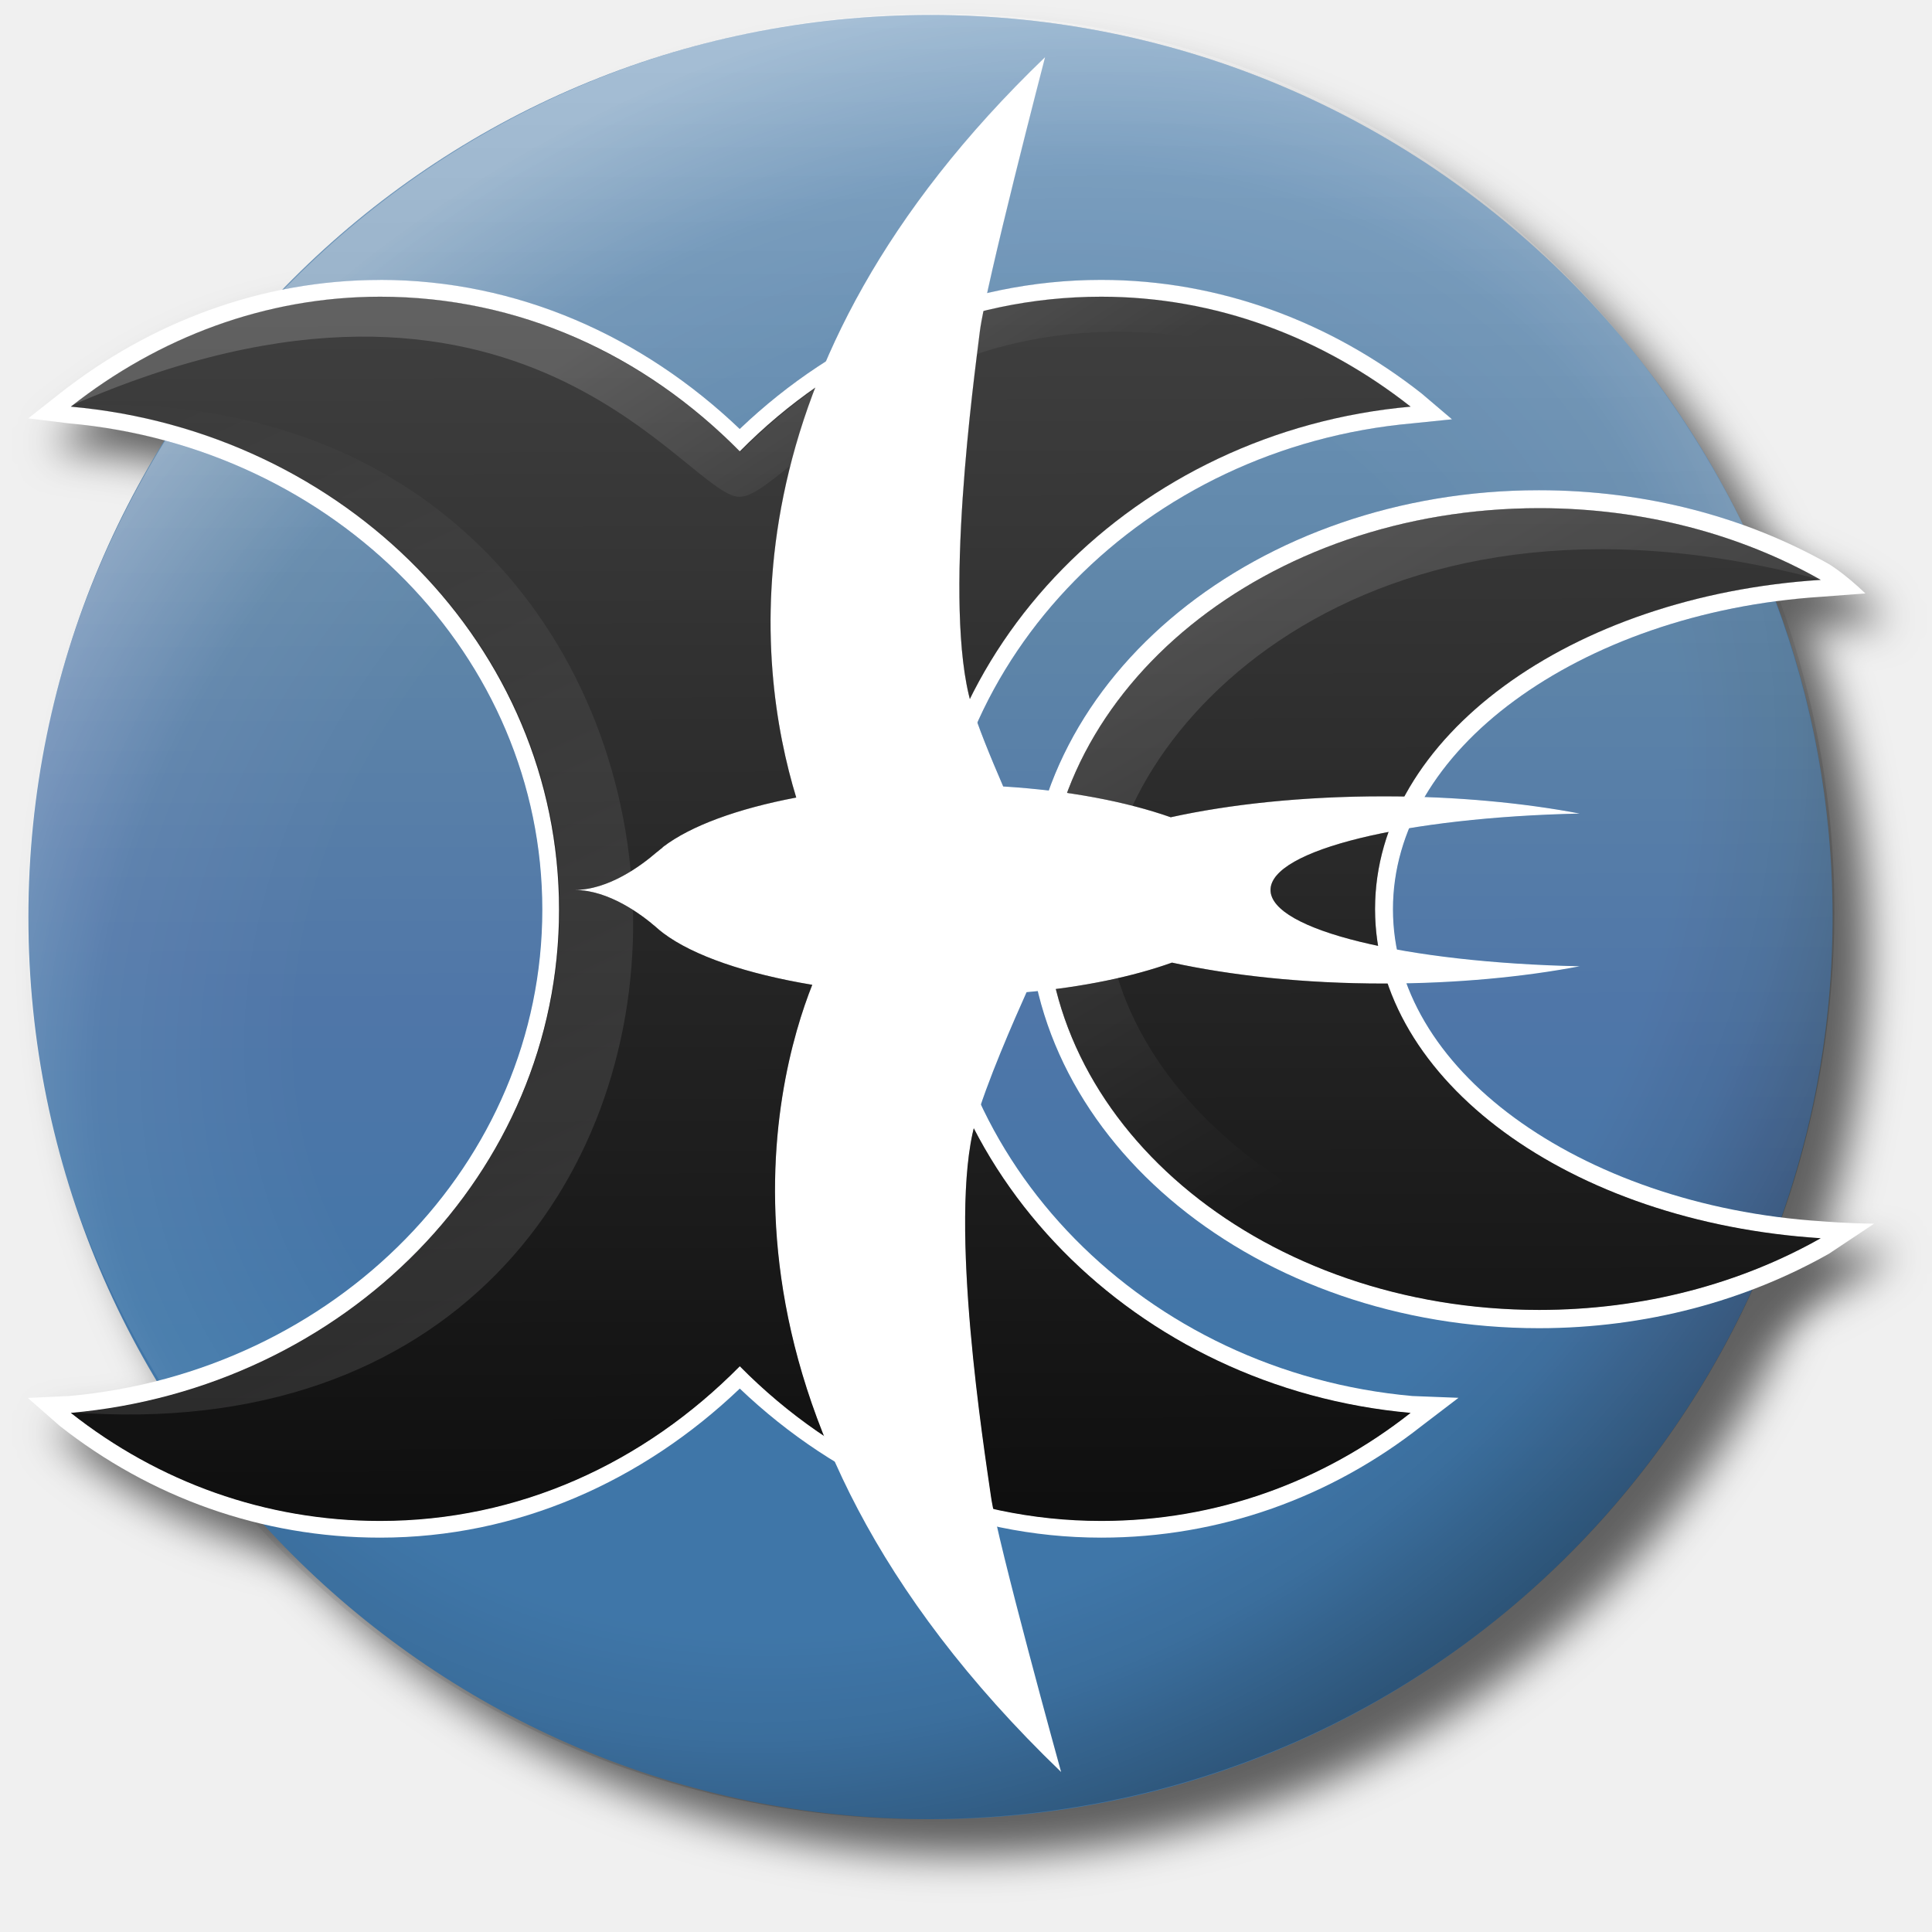
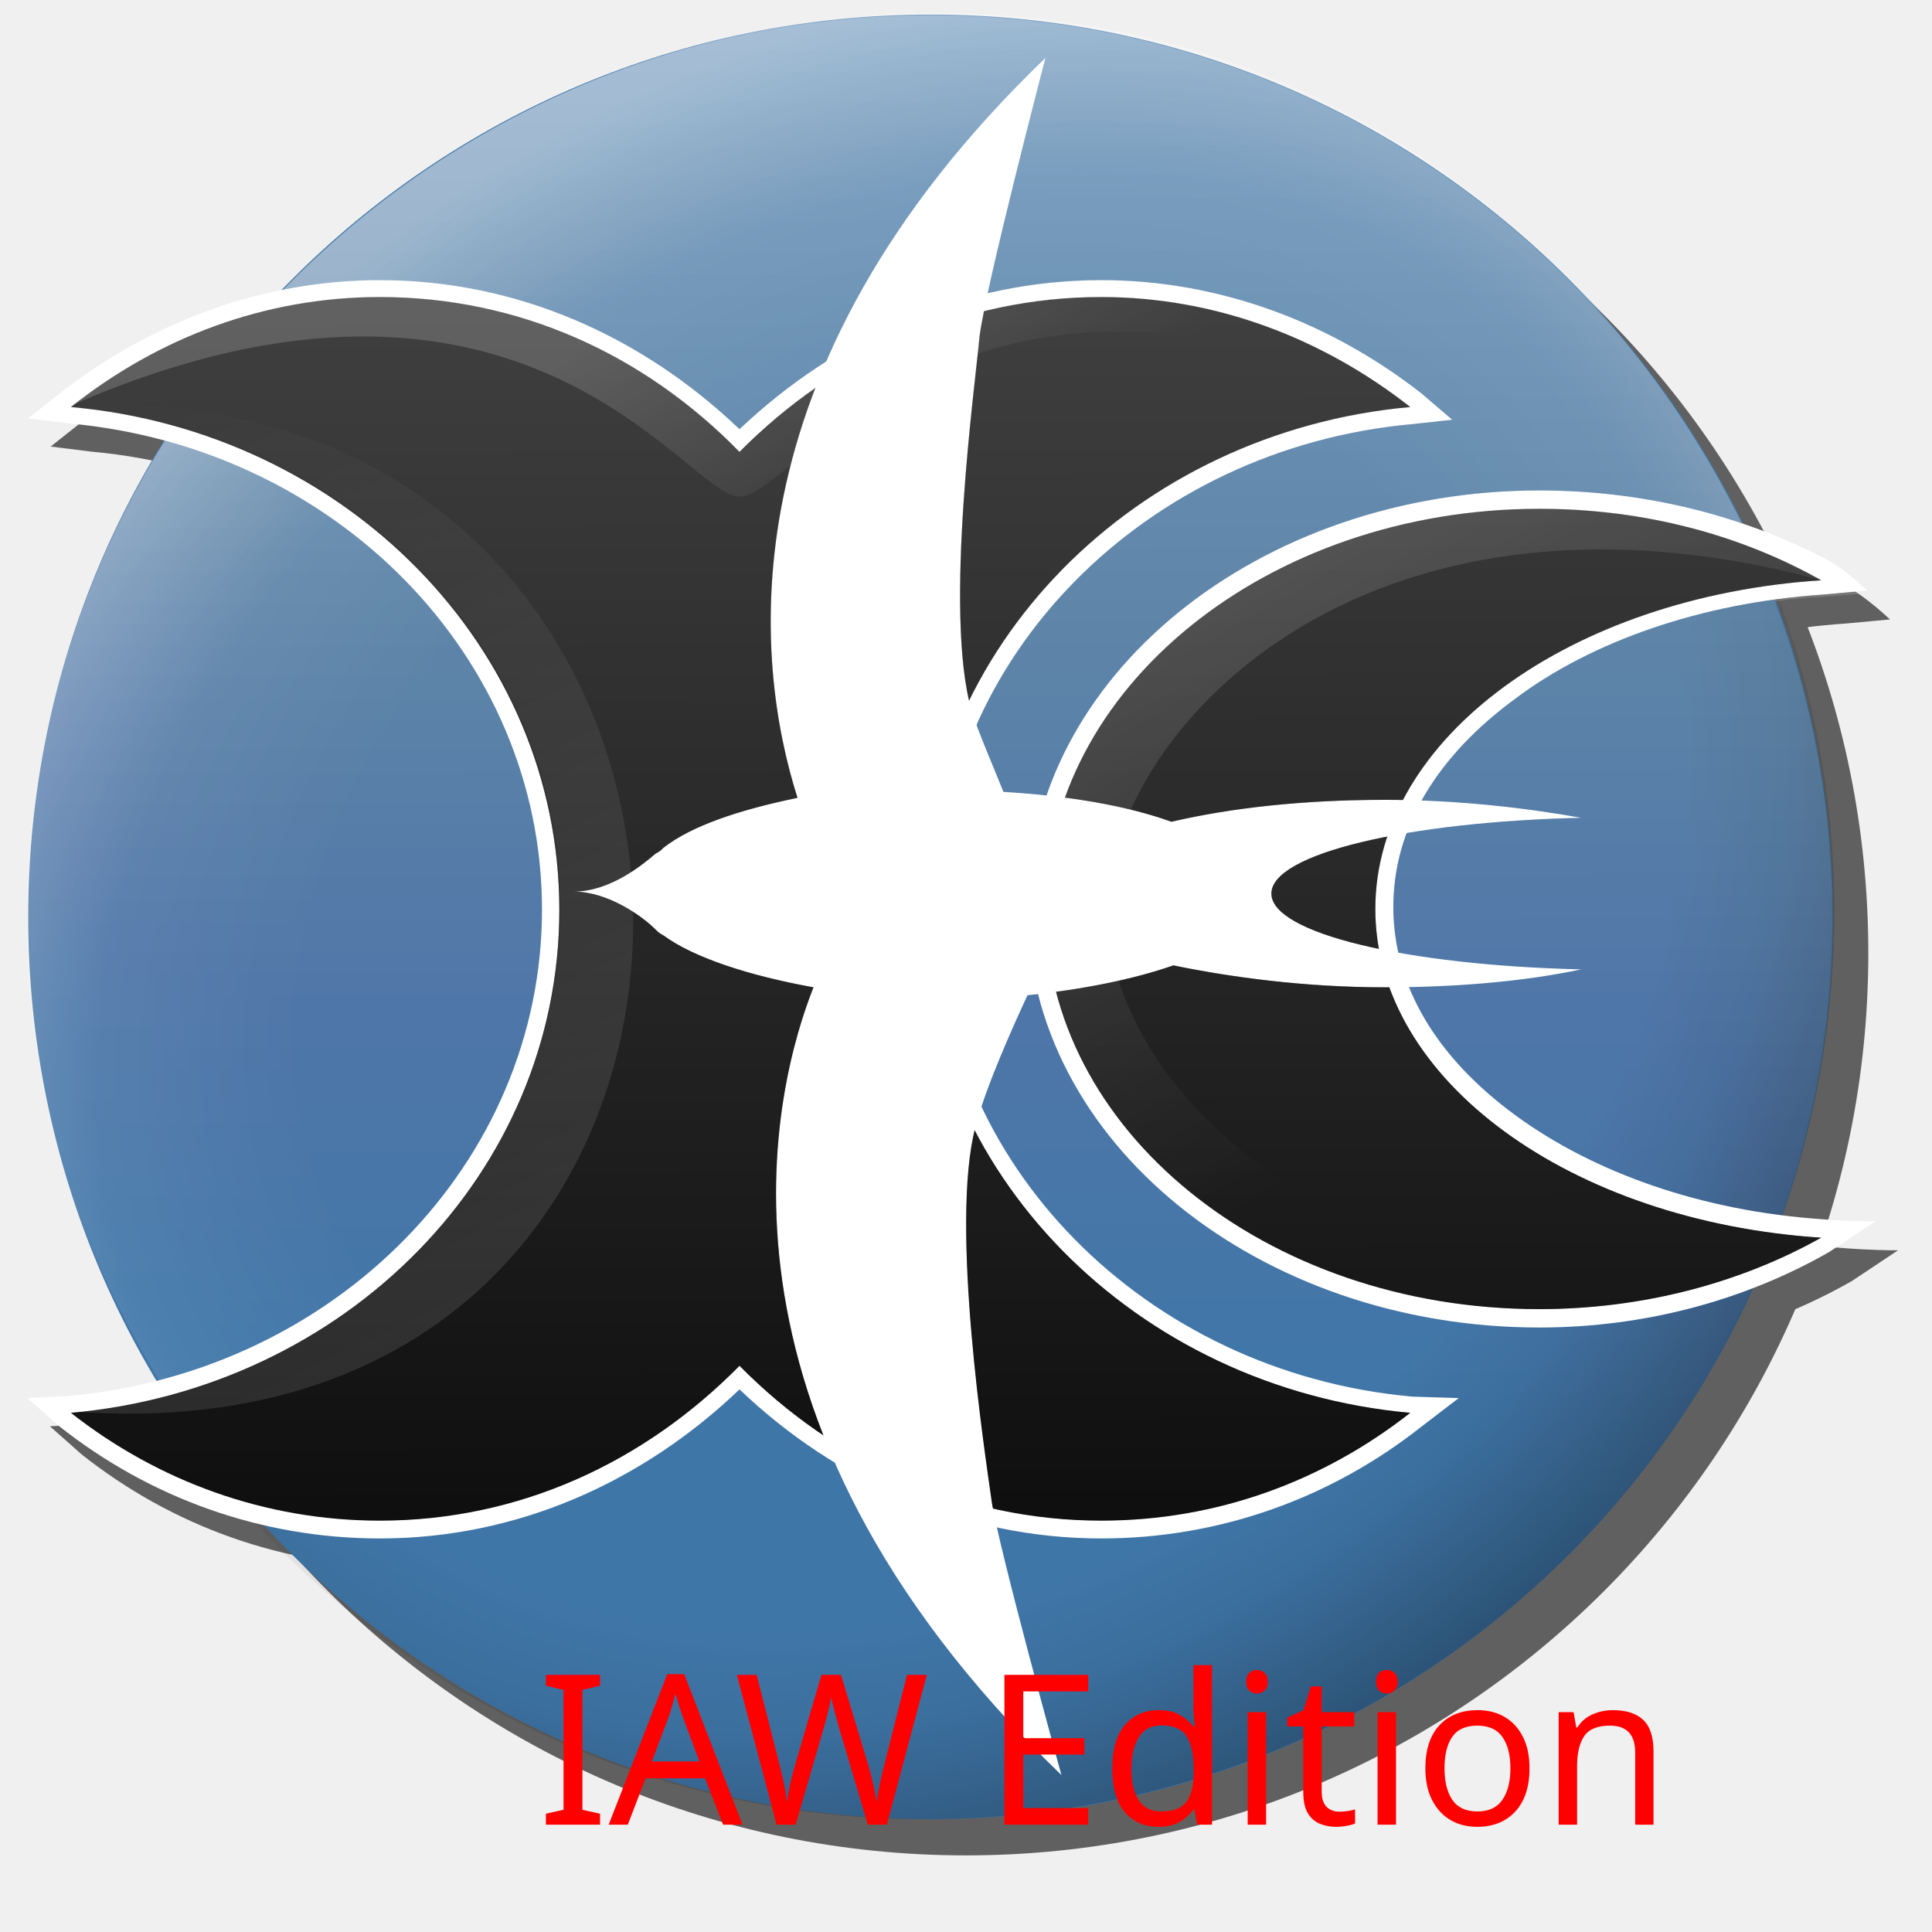
- <svg xmlns="http://www.w3.org/2000/svg" xmlns:xlink="http://www.w3.org/1999/xlink" width="267" height="267" id="svg6431" version="1.1" style="display:inline;enable-background:new" viewBox="0 -14.8 272 272">
-   <defs id="defs6433">
-     <linearGradient id="linearGradient3737">
-       <stop style="stop-color:#000000;stop-opacity:1;" offset="0" id="stop3739" />
-       <stop style="stop-color:#ffffff;stop-opacity:1;" offset="1" id="stop3741" />
+ <svg xmlns="http://www.w3.org/2000/svg" version="1.1" id="svg6431" x="0px" y="0px" viewBox="0 0 267 267" style="enable-background:new 0 0 267 267;" xml:space="preserve">
+   <style type="text/css">
+ 	.st0{opacity:0.6;filter:url(#filter3884);}
+ 	.st1{enable-background:new    ;}
+ 	.st2{fill:#3F76A8;}
+ 	.st3{opacity:0.343;}
+ 	.st4{fill:url(#path4663_1_);}
+ 	.st5{fill:url(#path5438-17_1_);}
+ 	.st6{fill:#FFFFFF;}
+ 	.st7{opacity:0.323;}
+ 	.st8{opacity:0.5;fill:url(#path3659_1_);enable-background:new    ;}
+ 	.st9{opacity:0.6;fill:url(#path3661_1_);enable-background:new    ;}
+ 	.st10{opacity:0.6;fill:url(#path3663_1_);enable-background:new    ;}
+ 	.st11{opacity:0.3;filter:url(#filter3765);}
+ 	.st12{fill:url(#path5438-1_2_);}
+ 	.st13{fill:none;}
+ 	.st14{fill:#FF0000;}
+ 	.st15{font-family:'Arial-Black';}
+ 	.st16{font-size:29px;}
+ </style>
+   <filter id="filter3884" style="color-interpolation-filters:sRGB">
+     <feBlend id="feBlend3886" in2="BackgroundImage" mode="multiply" />
+   </filter>
+   <filter id="filter3765" style="color-interpolation-filters:sRGB">
+     <feBlend id="feBlend3767" in2="BackgroundImage" mode="lighten" />
+   </filter>
+   <g id="layer4" transform="translate(2.999992,-13.68749)" class="st0">
+     <circle id="path5438-7_1_" cx="130.5" cy="145.4" r="124.7" />
+     <g id="g28-4-1_1_" transform="matrix(2.763134,0,0,2.821533,-906.7377,-454.5755)" class="st1">
+       <g id="g30-9-26_1_">
+         <path id="path4602-0_1_" d="M405.2,191.4     c-14,0-25.6,9.1-25.6,20.5c0,11.4,11.6,20.5,25.6,20.5c5.4,0,10.4-1.4,14.5-3.7l2.3-1.5c-1.4,0-2.6-0.1-2.6-0.1     c-6.1-0.4-11.5-2.3-15.4-5.1c-3.8-2.8-6.1-6.3-6.1-10.2s2.2-7.4,6.1-10.2c3.8-2.8,9.3-4.7,15.4-5.1l2.2-0.2     c-1.1-1-1.8-1.4-1.8-1.4C415.5,192.7,410.5,191.4,405.2,191.4L405.2,191.4z" />
+       </g>
+     </g>
+     <path id="path4484-4_1_" d="M52.6,56.3   c-16.4,0-31.8,5.9-44.3,15.7L4,75.4l5.6,0.7C46.4,79.4,75,108.3,75,143.3c0,35-28.6,63.9-65.4,67.2l-5.7,0.3l4.4,3.9   c12.5,9.9,27.9,15.5,44.3,15.5c19,0,36.3-7.8,49.7-20.6c13.4,12.8,31,20.6,50,20.6c16.4,0,31.8-5.6,44.3-15.5l5.1-3.9l-6.4-0.2   c-36.8-3.3-65.7-32.2-65.7-67.2c0-35,28.9-63.9,65.7-67.2l5.5-0.6l-4.2-3.6c-12.5-9.8-27.9-15.7-44.3-15.7c-19,0-36.5,7.8-50,20.6   C88.9,64.1,71.6,56.3,52.6,56.3L52.6,56.3L52.6,56.3z" />
+   </g>
+   <g id="layer3" transform="translate(2.999992,194.3125)">
+     <circle id="path5438" class="st2" cx="125.6" cy="-67.6" r="124.7" />
+   </g>
+   <g id="layer2" transform="translate(2.999992,-13.68749)" class="st3">
+     <radialGradient id="path4663_1_" cx="-509.779" cy="448.508" r="15.977" gradientTransform="matrix(7.8643 -6.274 -5.095 -6.3864 6419.068 -194.571)" gradientUnits="userSpaceOnUse">
+       <stop offset="0.286" style="stop-color:#000000;stop-opacity:0" />
+       <stop offset="0.7" style="stop-color:#000000;stop-opacity:0" />
+       <stop offset="0.8" style="stop-color:#000000;stop-opacity:0.196" />
+       <stop offset="1" style="stop-color:#000000" />
+     </radialGradient>
+     <path id="path4663" class="st4" d="M25.1,215.6   c23,30,59.1,49.5,99.8,49.5c70.3,0,125.6-56.3,125.6-125.6c0-18.1-3.9-35.3-10.8-50.8L25.1,215.6z" />
+     <radialGradient id="path5438-17_1_" cx="-451.92" cy="576.347" r="15.977" gradientTransform="matrix(4.2432 5.9088 7.5264 -5.4048 -2299.235 5924.88)" gradientUnits="userSpaceOnUse">
+       <stop offset="0" style="stop-color:#FFFFFF;stop-opacity:0" />
+       <stop offset="0.6" style="stop-color:#FFFFFF;stop-opacity:0" />
+       <stop offset="0.8" style="stop-color:#FFFFFF;stop-opacity:0.196" />
+       <stop offset="1" style="stop-color:#FFFFFF" />
+     </radialGradient>
+     <path id="path5438-17" class="st5" d="M27.3,216.6L239.7,90   c-20.3-44.2-62-74.5-113.3-74.5C57,15.6,0.7,71.8,0.7,141.2C0.7,169.9,11.2,195.4,27.3,216.6z" />
+   </g>
+   <g id="layer10" transform="translate(2.999992,-13.68749)">
+     <g id="g28-4" transform="matrix(2.763134,0,0,2.821533,-909.8943,-458.5755)">
+       <g id="g30-9">
+         <path id="path4602" class="st6" d="M405.2,191.4     c-14,0-25.6,9.1-25.6,20.5c0,11.4,11.6,20.5,25.6,20.5c5.4,0,10.4-1.4,14.5-3.7l2.3-1.5c-1.4,0-2.6-0.1-2.6-0.1     c-6.1-0.4-11.5-2.3-15.4-5.1s-6.1-6.3-6.1-10.2c0-3.9,2.2-7.4,6.1-10.2c3.8-2.8,9.3-4.7,15.4-5.1l2.2-0.2c-1.1-1-1.8-1.4-1.8-1.4     C415.6,192.7,410.6,191.4,405.2,191.4L405.2,191.4z" />
+       </g>
+       <g id="g34-2">
+ 		</g>
+       <g id="g34-8-4">
+ 		</g>
+     </g>
+     <path id="path4484" class="st6" d="M49.5,52.4   c-16.4,0-31.8,5.9-44.3,15.7l-4.3,3.4l5.6,0.7c36.8,3.3,65.4,32.2,65.4,67.2c0,35-28.6,63.9-65.4,67.2l-5.7,0.3l4.4,3.9   c12.5,9.9,27.9,15.5,44.3,15.5c19,0,36.3-7.8,49.7-20.6c13.4,12.8,31,20.6,50,20.6c16.4,0,31.8-5.6,44.3-15.5l5.1-3.9l-6.4-0.2   c-36.8-3.3-65.7-32.2-65.7-67.2c0-35,28.9-63.9,65.7-67.2l5.5-0.6l-4.2-3.6c-12.5-9.8-27.9-15.7-44.3-15.7c-19,0-36.5,7.8-50,20.6   C85.8,60.2,68.5,52.4,49.5,52.4L49.5,52.4L49.5,52.4z" />
+   </g>
+   <g id="layer1" transform="translate(2.999992,-810.0497)">
+     <g id="g30" transform="matrix(2.763134,0,0,2.821533,-909.8943,337.7867)">
+       <path id="path32" d="M397,211.9c0-8.4,9.8-15.3,22.3-16.1c-4-2.2-8.8-3.5-14.1-3.5    c-13.6,0-24.7,8.8-24.7,19.6c0,10.8,11,19.6,24.7,19.6c5.2,0,10.1-1.3,14.1-3.5C406.8,227.2,397,220.3,397,211.9z" />
+     </g>
+     <path id="path7570" d="   M49.5,851.1c-15.9,0-30.6,5.6-42.7,15.2c37.9,3.4,67.5,33.2,67.5,69.5c0,36.3-29.5,66.1-67.5,69.5c12.1,9.5,26.9,14.9,42.7,14.9   c19.2,0,36.5-8,49.7-21.4c13.2,13.4,30.8,21.4,50,21.4c15.9,0,30.6-5.4,42.7-14.9c-37.9-3.4-67.7-33.2-67.7-69.5   c0-36.3,29.8-66.1,67.7-69.5c-12.1-9.5-26.9-15.2-42.7-15.2c-19.2,0-36.7,8-50,21.4C86,859,68.7,851.1,49.5,851.1z" />
+   </g>
+   <g id="g3651" transform="translate(2.999992,-810.0497)" class="st7">
+     <linearGradient id="path3659_1_" gradientUnits="userSpaceOnUse" x1="3.596" y1="999.771" x2="-19.322" y2="1049.393" gradientTransform="matrix(2.7123 0 0 -2.7697 54.9887 3774.45)">
+       <stop offset="0" style="stop-color:#FFFEFF" />
+       <stop offset="1" style="stop-color:#FFFEFF;stop-opacity:0" />
    </linearGradient>
-     <linearGradient id="linearGradient5077">
-       <stop style="stop-color:#fffeff;stop-opacity:1;" offset="0" id="stop5079" />
-       <stop style="stop-color:#fffeff;stop-opacity:0;" offset="1" id="stop5081" />
+     <path id="path3659" class="st8" d="M6.8,866.1   c19,1.7,35.9,10,48,22.4c12.2,12.4,19.6,29,19.6,47.1c0,18.2-7.4,34.7-19.6,47.1c-12.2,12.4-29.1,20.7-48,22.4   c52.6,4.1,78.1-32,77.7-68.5C84.1,900.3,57.8,863.5,6.8,866.1z" />
+     <linearGradient id="path3661_1_" gradientUnits="userSpaceOnUse" x1="12.587" y1="1056.061" x2="21.291" y2="1042.154" gradientTransform="matrix(2.7123 0 0 -2.7697 54.9887 3774.45)">
+       <stop offset="0" style="stop-color:#FFFEFF" />
+       <stop offset="1" style="stop-color:#FFFEFF;stop-opacity:0" />
    </linearGradient>
-     <linearGradient id="linearGradient5091">
-       <stop style="stop-color:#fffeff;stop-opacity:1;" offset="0" id="stop5093" />
-       <stop style="stop-color:#fffeff;stop-opacity:0;" offset="1" id="stop5095" />
+     <path id="path3661" class="st9" d="M191.9,866.1   c-12.1-9.5-26.8-15.1-42.7-15.1c-19.2,0-36.6,8.1-49.9,21.5C86.1,859.1,68.6,851,49.5,851c-15.9,0-30.6,5.6-42.7,15.1   c62.5-27.3,85.1,12.6,92.4,12.6C107,878.7,130.5,837.2,191.9,866.1z" />
+     <linearGradient id="path3663_1_" gradientUnits="userSpaceOnUse" x1="-464.083" y1="266.946" x2="-458.767" y2="257.739" gradientTransform="matrix(8.2406 0 0 -8.2406 3994.246 3075.334)">
+       <stop offset="0" style="stop-color:#FFFEFF" />
+       <stop offset="1" style="stop-color:#FFFEFF;stop-opacity:0" />
    </linearGradient>
-     <linearGradient id="linearGradient5097">
-       <stop style="stop-color:#fffeff;stop-opacity:1;" offset="0" id="stop5099" />
-       <stop style="stop-color:#fffeff;stop-opacity:0;" offset="1" id="stop5101" />
-     </linearGradient>
-     <linearGradient xlink:href="#linearGradient5097" id="linearGradient6720" gradientUnits="userSpaceOnUse" gradientTransform="matrix(2.763134,0,0,2.821533,-909.8943,337.7867)" x1="354.729" y1="231.96" x2="331.811" y2="182.338" />
-     <linearGradient xlink:href="#linearGradient5091" id="linearGradient6722" gradientUnits="userSpaceOnUse" gradientTransform="matrix(2.763134,0,0,2.821533,-909.8943,337.7867)" x1="362.675" y1="176.071" x2="371.379" y2="189.978" />
-     <linearGradient xlink:href="#linearGradient5077" id="linearGradient6724" gradientUnits="userSpaceOnUse" gradientTransform="matrix(8.394934,0,0,8.394951,-5.622329,-7776.198)" spreadMethod="pad" x1="20.249" y1="1029.575" x2="25.564" y2="1038.782" />
-     <radialGradient id="radialGradient5029-1" gradientUnits="userSpaceOnUse" cx="47.25" cy="82.5" r="3.78" fx="47.25" fy="82.5" gradientTransform="matrix(0.205043,0,0,0.205043,63.39111,1005.405)">
-       <stop offset="0.286" style="stop-color:#000000;stop-opacity:0;" id="stop5031-7" />
-       <stop id="stop4671-4" style="stop-color:#000000;stop-opacity:0;" offset="0.7" />
-       <stop offset="0.8" style="stop-color:#000000;stop-opacity:0.196;" id="stop3766" />
-       <stop offset="1.00" style="stop-color: rgb(0, 0, 0);" id="stop5033-0" />
-     </radialGradient>
-     <radialGradient r="15.977" fy="15.935" fx="15.977" cy="15.935" cx="15.977" gradientTransform="matrix(8.011541,-6.391535,5.190444,6.50602,-83.45232,125.4452)" gradientUnits="userSpaceOnUse" id="radialGradient3106" xlink:href="#radialGradient5029-1" />
-     <radialGradient id="radialGradient5021-4" gradientUnits="userSpaceOnUse" cx="47.25" cy="82.5" r="3.78" fx="47.25" fy="82.5" gradientTransform="matrix(0.205043,0,0,0.205043,63.39111,1005.405)">
-       <stop offset="0" style="stop-color:#ffffff;stop-opacity:0;" id="stop5025-8" />
-       <stop id="stop3768" style="stop-color:#ffffff;stop-opacity:0;" offset="0.6" />
-       <stop id="stop3721-8" style="stop-color:#ffffff;stop-opacity:0.196;" offset="0.8" />
-       <stop id="stop3719-2" style="stop-color:#ffffff;stop-opacity:1;" offset="1" />
-     </radialGradient>
-     <radialGradient r="15.977" fy="-13.203" fx="26.492" cy="-13.203" cx="26.492" gradientTransform="matrix(4.322631,6.019453,-7.667295,5.505988,-92.44255,40.33294)" gradientUnits="userSpaceOnUse" id="radialGradient3743" xlink:href="#radialGradient5021-4" />
-     <filter id="filter3765" style="color-interpolation-filters:sRGB">
-       <feBlend mode="lighten" in2="BackgroundImage" id="feBlend3767" />
-     </filter>
-     <filter id="filter3884" style="color-interpolation-filters:sRGB">
-       <feBlend mode="multiply" in2="BackgroundImage" id="feBlend3886" />
-     </filter>
-     <linearGradient xlink:href="#linearGradient3737" id="linearGradient3743" x1="131.902" y1="267" x2="131.221" y2="0" gradientUnits="userSpaceOnUse" />
-     <filter id="filter3905">
-       <feGaussianBlur stdDeviation="1.012" id="feGaussianBlur3907" />
-     </filter>
-     <filter id="filter3909">
-       <feGaussianBlur stdDeviation="0.356" id="feGaussianBlur3911" />
-     </filter>
-     <filter id="filter3913">
-       <feGaussianBlur stdDeviation="1.012" id="feGaussianBlur3915" />
-     </filter>
-     <filter id="filter3917">
-       <feGaussianBlur stdDeviation="2.827" id="feGaussianBlur3919" />
-     </filter>
-   </defs>
-   <g id="layer4" style="display:inline;opacity:0.6;filter:url(#filter3884)" transform="translate(2.999992,-13.68749)">
-     <g transform="matrix(2.763134,0,0,2.821533,-904.7377,-450.5755)" id="g28-4-8" style="display:inline;fill:#ffffff;fill-opacity:1;stroke:none;filter:url(#filter3905)">
-       <g id="g30-9-2" style="fill:#ffffff;fill-opacity:1;stroke:none" />
-       <g id="g34-2-0" style="fill:#ffffff;fill-opacity:1;stroke:none" />
-       <g id="g34-8-4-2" style="fill:#ffffff;fill-opacity:1;stroke:none" />
-     </g>
-     <circle style="display:inline;fill:#000000;fill-opacity:1;fill-rule:nonzero;stroke:none;filter:url(#filter3909);enable-background:new" id="path5438-7" transform="matrix(7.948951,0,0,7.948951,5.957061,6.435168)" cx="15.977" cy="15.935" r="15.977" />
-     <g transform="matrix(2.763134,0,0,2.821533,-906.7377,-454.5755)" id="g28-4-1" style="display:inline;fill:#000000;fill-opacity:1;stroke:none;filter:url(#filter3913);enable-background:new">
-       <g id="g30-9-26" style="fill:#000000;fill-opacity:1;stroke:none">
-         <path style="fill:#000000;fill-opacity:1" d="m 406.625,186.594 c -14.264,0 -26.031,9.25 -26.031,20.906 0,11.655 11.767,20.906 26.031,20.906 5.484,0 10.576,-1.387 14.781,-3.719 0,0 2.297,-1.497 2.297,-1.497 -1.381,-0.012 -2.66,-0.118 -2.66,-0.118 -6.222,-0.391 -11.756,-2.356 -15.669,-5.166 -3.913,-2.81 -6.188,-6.464 -6.188,-10.406 0,-3.942 2.274,-7.589 6.188,-10.406 3.913,-2.818 9.435,-4.795 15.656,-5.185 0,0 2.228,-0.166 2.228,-0.166 -1.082,-1.014 -1.853,-1.461 -1.853,-1.461 -4.209,-2.333 -9.3,-3.688 -14.781,-3.688 z" id="path4602-0" />
-       </g>
-       <g id="g34-2-4" style="fill:#000000;fill-opacity:1;stroke:none" />
-       <g id="g34-8-4-9" style="fill:#000000;fill-opacity:1;stroke:none" />
-     </g>
-     <path style="display:inline;fill:#000000;fill-opacity:1;filter:url(#filter3917);enable-background:new" d="m 53.675,42.299 c -16.747,0 -32.402,5.974 -45.123,16.002 0,0 -4.422,3.487 -4.422,3.487 0,0 5.734,0.705 5.734,0.705 37.502,3.35 66.635,32.798 66.635,68.471 0,35.679 -29.132,65.119 -66.635,68.472 0,0 -5.796,0.269 -5.796,0.269 0,0 4.484,3.931 4.484,3.931 12.737,10.036 28.402,15.741 45.123,15.741 19.353,0 36.974,-7.956 50.632,-20.987 13.689,13.052 31.532,20.987 50.894,20.987 16.72,0 32.383,-5.701 45.123,-15.741 0,0 5.175,-3.946 5.175,-3.946 0,0 -6.487,-0.252 -6.487,-0.252 -37.504,-3.352 -66.897,-32.8 -66.897,-68.472 0,-35.662 29.394,-65.123 66.897,-68.471 0,0 5.575,-0.571 5.575,-0.571 0,0 -4.263,-3.624 -4.263,-3.624 -12.723,-10.024 -28.376,-16.002 -45.123,-16.002 -19.362,0 -37.205,7.934 -50.894,20.987 C 90.65,50.253 73.028,42.299 53.675,42.299 v 8.39e-4 z" id="path4484-4" />
+     <path id="path3663" class="st10" d="M150,935.7   c0-23.8,34.6-62.6,98.6-45.5c-11-6.2-24.4-9.9-38.9-9.9c-37.6,0-68.2,24.8-68.2,55.4c0,30.6,30.5,55.4,68.2,55.4   c14.5,0,27.9-3.7,38.9-9.9C188,997.4,150,962.5,150,935.7L150,935.7z" />
  </g>
-   <g id="layer3" style="display:inline" transform="translate(2.999992,194.3125)">
-     <circle style="display:inline;fill:#3f76a8;fill-opacity:1;fill-rule:nonzero;stroke:none" id="path5438" transform="matrix(7.948951,0,0,7.948951,1,-206.6648)" cx="15.977" cy="15.935" r="15.977" />
-   </g>
-   <g id="layer2" style="display:inline;opacity:0.343" transform="translate(2.999992,-13.68749)">
-     <path style="display:inline;fill:url(#radialGradient3106);fill-opacity:1;fill-rule:nonzero;stroke:none" d="M 25.6,204.562 C 48.989,235.165 85.765,255 127.256,255 c 71.656,0 128,-57.308 128,-128 0,-18.439 -3.981,-35.911 -11,-51.75 z" id="path4663" />
-     <path style="display:inline;fill:url(#radialGradient3743);fill-opacity:1;fill-rule:nonzero;stroke:none" d="M 27.915,205.591 244.258,76.664 C 223.598,31.588 181.053,0.8 128.8,0.8 58.108,0.8 0.8,58.107 0.8,128.799 c 0,29.201 10.654,55.254 27.115,76.791 z" id="path5438-17" />
-   </g>
-   <g id="layer10" style="display:inline" transform="translate(2.999992,-13.68749)">
-     <g transform="matrix(2.763134,0,0,2.821533,-909.8943,-458.5755)" id="g28-4" style="display:inline;fill:#ffffff;fill-opacity:1;stroke:none">
-       <g id="g30-9" style="fill:#ffffff;fill-opacity:1;stroke:none">
-         <path style="fill:#ffffff;fill-opacity:1" d="m 406.625,186.594 c -14.264,0 -26.031,9.25 -26.031,20.906 0,11.655 11.767,20.906 26.031,20.906 5.484,0 10.576,-1.387 14.781,-3.719 0,0 2.297,-1.497 2.297,-1.497 -1.381,-0.012 -2.66,-0.118 -2.66,-0.118 -6.222,-0.391 -11.756,-2.356 -15.669,-5.166 -3.913,-2.81 -6.188,-6.464 -6.188,-10.406 0,-3.942 2.274,-7.589 6.188,-10.406 3.913,-2.818 9.435,-4.795 15.656,-5.185 0,0 2.228,-0.166 2.228,-0.166 -1.082,-1.014 -1.853,-1.461 -1.853,-1.461 -4.209,-2.333 -9.3,-3.688 -14.781,-3.688 z" id="path4602" />
-       </g>
-       <g id="g34-2" style="fill:#ffffff;fill-opacity:1;stroke:none" />
-       <g id="g34-8-4" style="fill:#ffffff;fill-opacity:1;stroke:none" />
-     </g>
-     <path transform="matrix(8.394934,0,0,8.394951,-5.622329,-8572.56)" style="display:inline;fill:#ffffff;fill-opacity:1" d="m 6.688,1025.719 c -1.995,0 -3.86,0.712 -5.375,1.906 0,0 -0.527,0.415 -0.527,0.415 0,0 0.683,0.084 0.683,0.084 4.467,0.399 7.938,3.907 7.938,8.156 0,4.25 -3.47,7.757 -7.938,8.156 0,0 -0.69,0.032 -0.69,0.032 0,0 0.534,0.468 0.534,0.468 1.517,1.196 3.383,1.875 5.375,1.875 2.305,0 4.404,-0.948 6.031,-2.5 1.631,1.555 3.756,2.5 6.062,2.5 1.992,0 3.857,-0.679 5.375,-1.875 0,0 0.616,-0.47 0.616,-0.47 0,0 -0.773,-0.03 -0.773,-0.03 -4.467,-0.399 -7.969,-3.907 -7.969,-8.156 0,-4.248 3.501,-7.757 7.969,-8.156 0,0 0.664,-0.068 0.664,-0.068 0,0 -0.508,-0.432 -0.508,-0.432 -1.516,-1.194 -3.38,-1.906 -5.375,-1.906 -2.306,0 -4.432,0.945 -6.062,2.5 -1.627,-1.552 -3.726,-2.5 -6.031,-2.5 v 10e-5 z" id="path4484" />
-   </g>
-   <g id="layer1" transform="translate(2.999992,-810.0497)" style="display:inline">
-     <g style="fill:#000000" id="g30" transform="matrix(2.763134,0,0,2.821533,-909.8943,337.7867)">
-       <path id="path32" d="m 398.274,207.492 c 0,-8.577 9.966,-15.625 22.708,-16.425 -4.068,-2.255 -9.011,-3.578 -14.346,-3.578 -13.878,0 -25.129,8.955 -25.129,20.003 0,11.046 11.251,20.003 25.129,20.003 5.334,0 10.278,-1.323 14.346,-3.578 -12.742,-0.801 -22.708,-7.848 -22.708,-16.425 z" style="fill:#000000" />
-     </g>
-     <path transform="matrix(8.394934,0,0,8.394951,-5.622329,-7776.198)" style="fill:#000000" id="path7570" d="m 6.688,1026 c -1.926,0 -3.718,0.685 -5.188,1.844 4.603,0.411 8.188,4.032 8.188,8.437 0,4.406 -3.584,8.026 -8.188,8.438 1.469,1.158 3.261,1.812 5.188,1.812 2.324,0 4.425,-0.968 6.031,-2.594 1.606,1.626 3.738,2.594 6.062,2.594 1.926,0 3.718,-0.654 5.188,-1.812 -4.603,-0.411 -8.219,-4.031 -8.219,-8.438 0,-4.406 3.615,-8.027 8.219,-8.437 -1.47,-1.158 -3.261,-1.844 -5.188,-1.844 -2.324,0 -4.457,0.968 -6.062,2.594 C 11.113,1026.968 9.012,1026 6.688,1026 Z" />
-   </g>
-   <g style="display:inline;opacity:0.323" transform="translate(2.999992,-810.0497)" id="g3651">
-     <path id="path3659" d="m 6.944,852.396 c 19.323,1.727 36.538,10.189 48.923,22.843 12.385,12.655 19.939,29.5 19.939,47.995 0,18.495 -7.554,35.341 -19.939,47.994 C 43.482,983.881 26.266,992.344 6.944,994.071 60.574,998.228 86.554,961.466 86.136,924.336 85.719,887.205 58.904,849.707 6.944,852.396 Z" style="opacity:0.5;fill:url(#linearGradient6720);fill-opacity:1" />
-     <path id="path3661" d="m 195.533,852.396 c -12.337,-9.721 -27.336,-15.426 -43.508,-15.426 -19.51,0 -37.308,8.293 -50.789,21.941 -13.481,-13.649 -31.276,-21.941 -50.786,-21.941 -16.173,0 -31.171,5.703 -43.506,15.426 63.661,-27.857 86.738,12.807 94.17,12.807 7.91,0 31.887,-42.276 94.419,-12.807 z" style="opacity:0.6;fill:url(#linearGradient6722);fill-opacity:1" />
-     <path id="path3663" d="m 152.863,923.233 c 0,-24.201 35.268,-63.815 100.472,-46.344 -11.24,-6.363 -24.899,-10.095 -39.64,-10.095 -38.347,0 -69.435,25.267 -69.435,56.44 0,31.166 31.088,56.439 69.435,56.439 14.739,0 28.4,-3.733 39.64,-10.096 -61.788,16.557 -100.472,-18.979 -100.472,-46.343 z" style="opacity:0.6;fill:url(#linearGradient6724);fill-opacity:1;stroke:none" />
-   </g>
-   <g id="layer7" style="display:inline" transform="translate(2.999992,-13.68749)">
-     <g transform="matrix(2.763134,0,0,2.756176,-909.8943,-443.5479)" id="g46" style="display:inline;fill:#ffffff;fill-opacity:1;stroke:none">
-       <path style="fill:#ffffff;fill-opacity:1;stroke:none" d="m 26.781,1.25 c -8.25,7.927 -7.333,15.43 -6.312,18.781 -1.491,0.282 -2.677,0.718 -3.375,1.25 -0.011,0.008 -0.021,0.023 -0.031,0.031 -0.02,0.019 -0.058,0.041 -0.156,0.125 -0.36,0.309 -1.192,0.938 -2.062,0.938 0.871,0 1.703,0.628 2.062,0.938 0.059,0.054 0.119,0.104 0.188,0.156 0.764,0.576 2.111,1.034 3.781,1.312 -0.956,2.406 -3.246,10.775 6.312,19.969 0,0 -1.62,-5.853 -1.781,-7 C 25.245,36.603 24.319,30.792 25,28.312 c 0.277,-1.011 1.022,-2.699 1.312,-3.344 1.435,-0.129 2.695,-0.395 3.688,-0.75 1.486,0.324 3.325,0.531 5.375,0.531 1.845,0 3.562,-0.17 4.969,-0.438 C 35.937,24.218 32.5,23.392 32.5,22.375 c 0,-1.017 3.437,-1.842 7.844,-1.938 C 38.937,20.17 37.22,20 35.375,20 c -2.064,0 -3.915,0.203 -5.406,0.531 -1.122,-0.394 -2.583,-0.679 -4.25,-0.781 -0.322,-0.746 -0.654,-1.551 -0.812,-2.094 C 24.18,15.164 24.986,9.363 25.125,8.219 25.266,7.075 26.781,1.25 26.781,1.25 Z" id="swift" transform="matrix(2.008585,0,0,2.013655,327.6683,160.9288)" />
+   <g id="layer7" transform="translate(2.999992,-13.68749)">
+     <g id="g46" transform="matrix(2.763134,0,0,2.756176,-909.8943,-443.5479)">
+       <path id="swift" class="st6" d="M380.5,168.8    c-16.3,15.7-14.5,30.5-12.4,37.1c-2.9,0.6-5.3,1.4-6.7,2.5c0,0,0,0-0.1,0.1c0,0-0.1,0.1-0.3,0.2c-0.7,0.6-2.3,1.9-4.1,1.9    c1.7,0,3.4,1.2,4.1,1.9c0.1,0.1,0.2,0.2,0.4,0.3c1.5,1.1,4.2,2,7.5,2.6c-1.9,4.8-6.4,21.3,12.4,39.5c0,0-3.2-11.6-3.5-13.8    s-2.1-13.8-0.8-18.7c0.5-2,2-5.3,2.6-6.6c2.8-0.3,5.3-0.8,7.3-1.5c2.9,0.6,6.6,1.1,10.6,1.1c3.6,0,7-0.3,9.8-0.9    c-8.7-0.2-15.5-1.8-15.5-3.8c0-2,6.8-3.6,15.5-3.8c-2.8-0.5-6.2-0.9-9.8-0.9c-4.1,0-7.7,0.4-10.7,1.1c-2.2-0.8-5.1-1.3-8.4-1.5    c-0.6-1.5-1.3-3.1-1.6-4.1c-1.4-4.9,0.2-16.4,0.4-18.7C377.5,180.3,380.5,168.8,380.5,168.8z" />
    </g>
  </g>
-   <g id="layer5" style="display:inline;opacity:0.3;filter:url(#filter3765)" transform="translate(0,-16.68749)">
-     <path style="display:inline;fill:url(#linearGradient3743);fill-opacity:1;fill-rule:nonzero;stroke:none" d="M 131,4 C 95.183,4 62.838,18.837 39.75,42.688 28.237,44.988 17.565,50.092 8.406,57.312 l -4.438,3.469 5.75,0.719 c 4.623,0.413 9.108,1.237 13.438,2.406 C 11.013,83.378 4,106.362 4,131 c 0,23.89 6.592,46.226 18.062,65.312 -3.991,1.015 -8.109,1.746 -12.344,2.125 l -5.812,0.281 4.5,3.906 c 8.447,6.655 18.18,11.399 28.656,13.844 C 60.292,241.991 93.77,258 131,258 c 51.425,0 95.715,-30.577 115.688,-74.531 3.793,-1.439 7.406,-3.166 10.812,-5.094 l 6.344,-4.219 c -3.817,-0.034 -7.344,-0.312 -7.344,-0.312 -1.947,-0.125 -3.856,-0.327 -5.75,-0.562 C 255.423,160.049 258,145.832 258,131 c 0,-15.64 -2.86,-30.601 -8.031,-44.438 2.135,-0.284 4.297,-0.515 6.5,-0.656 L 262.625,85.438 c -2.989,-2.862 -5.125,-4.125 -5.125,-4.125 -3.791,-2.146 -7.832,-4.009 -12.094,-5.531 C 224.865,33.297 181.353,4 131,4 Z" id="path5438-1" />
-     <g transform="matrix(2.763134,0,0,2.821533,-906.8943,-455.5755)" id="g28-4-7" style="display:inline;fill:#ffffff;fill-opacity:1;stroke:none">
-       <g id="g30-9-4" style="fill:#ffffff;fill-opacity:1;stroke:none" />
-       <g id="g34-2-9" style="fill:#ffffff;fill-opacity:1;stroke:none" />
-       <g id="g34-8-4-4" style="fill:#ffffff;fill-opacity:1;stroke:none" />
-     </g>
+   <g id="layer5" transform="translate(0,-16.68749)" class="st11">
+     <linearGradient id="path5438-1_2_" gradientUnits="userSpaceOnUse" x1="144.361" y1="-2.066" x2="143.68" y2="264.934" gradientTransform="matrix(0.9816 0 0 -0.9816 -10.0919 274.8934)">
+       <stop offset="0" style="stop-color:#000000" />
+       <stop offset="1" style="stop-color:#FFFFFF" />
+     </linearGradient>
+     <path id="path5438-1_1_" class="st12" d="M128.6,18.8c-35.2,0-66.9,14.6-89.6,38   C27.7,59,17.2,64,8.3,71.1l-4.4,3.4l5.6,0.7c4.5,0.4,8.9,1.2,13.2,2.4C10.8,96.7,3.9,119.2,3.9,143.4c0,23.5,6.5,45.4,17.7,64.1   c-3.9,1-8,1.7-12.1,2.1l-5.7,0.3l4.4,3.8c8.3,6.5,17.8,11.2,28.1,13.6c22.8,25.1,55.7,40.8,92.2,40.8c50.5,0,94-30,113.6-73.2   c3.7-1.4,7.3-3.1,10.6-5l6.2-4.1c-3.7,0-7.2-0.3-7.2-0.3c-1.9-0.1-3.8-0.3-5.6-0.6c4.6-13,7.1-26.9,7.1-41.5   c0-15.4-2.8-30-7.9-43.6c2.1-0.3,4.2-0.5,6.4-0.6l6-0.5c-2.9-2.8-5-4-5-4c-3.7-2.1-7.7-3.9-11.9-5.4   C220.7,47.5,178,18.8,128.6,18.8z" />
  </g>
+   <rect x="74.3" y="231.4" class="st13" width="203.7" height="40" />
+   <text transform="matrix(1 0 0 1 74.2871 252.1682)" class="st14 st15 st16">IAW Edition</text>
</svg>
